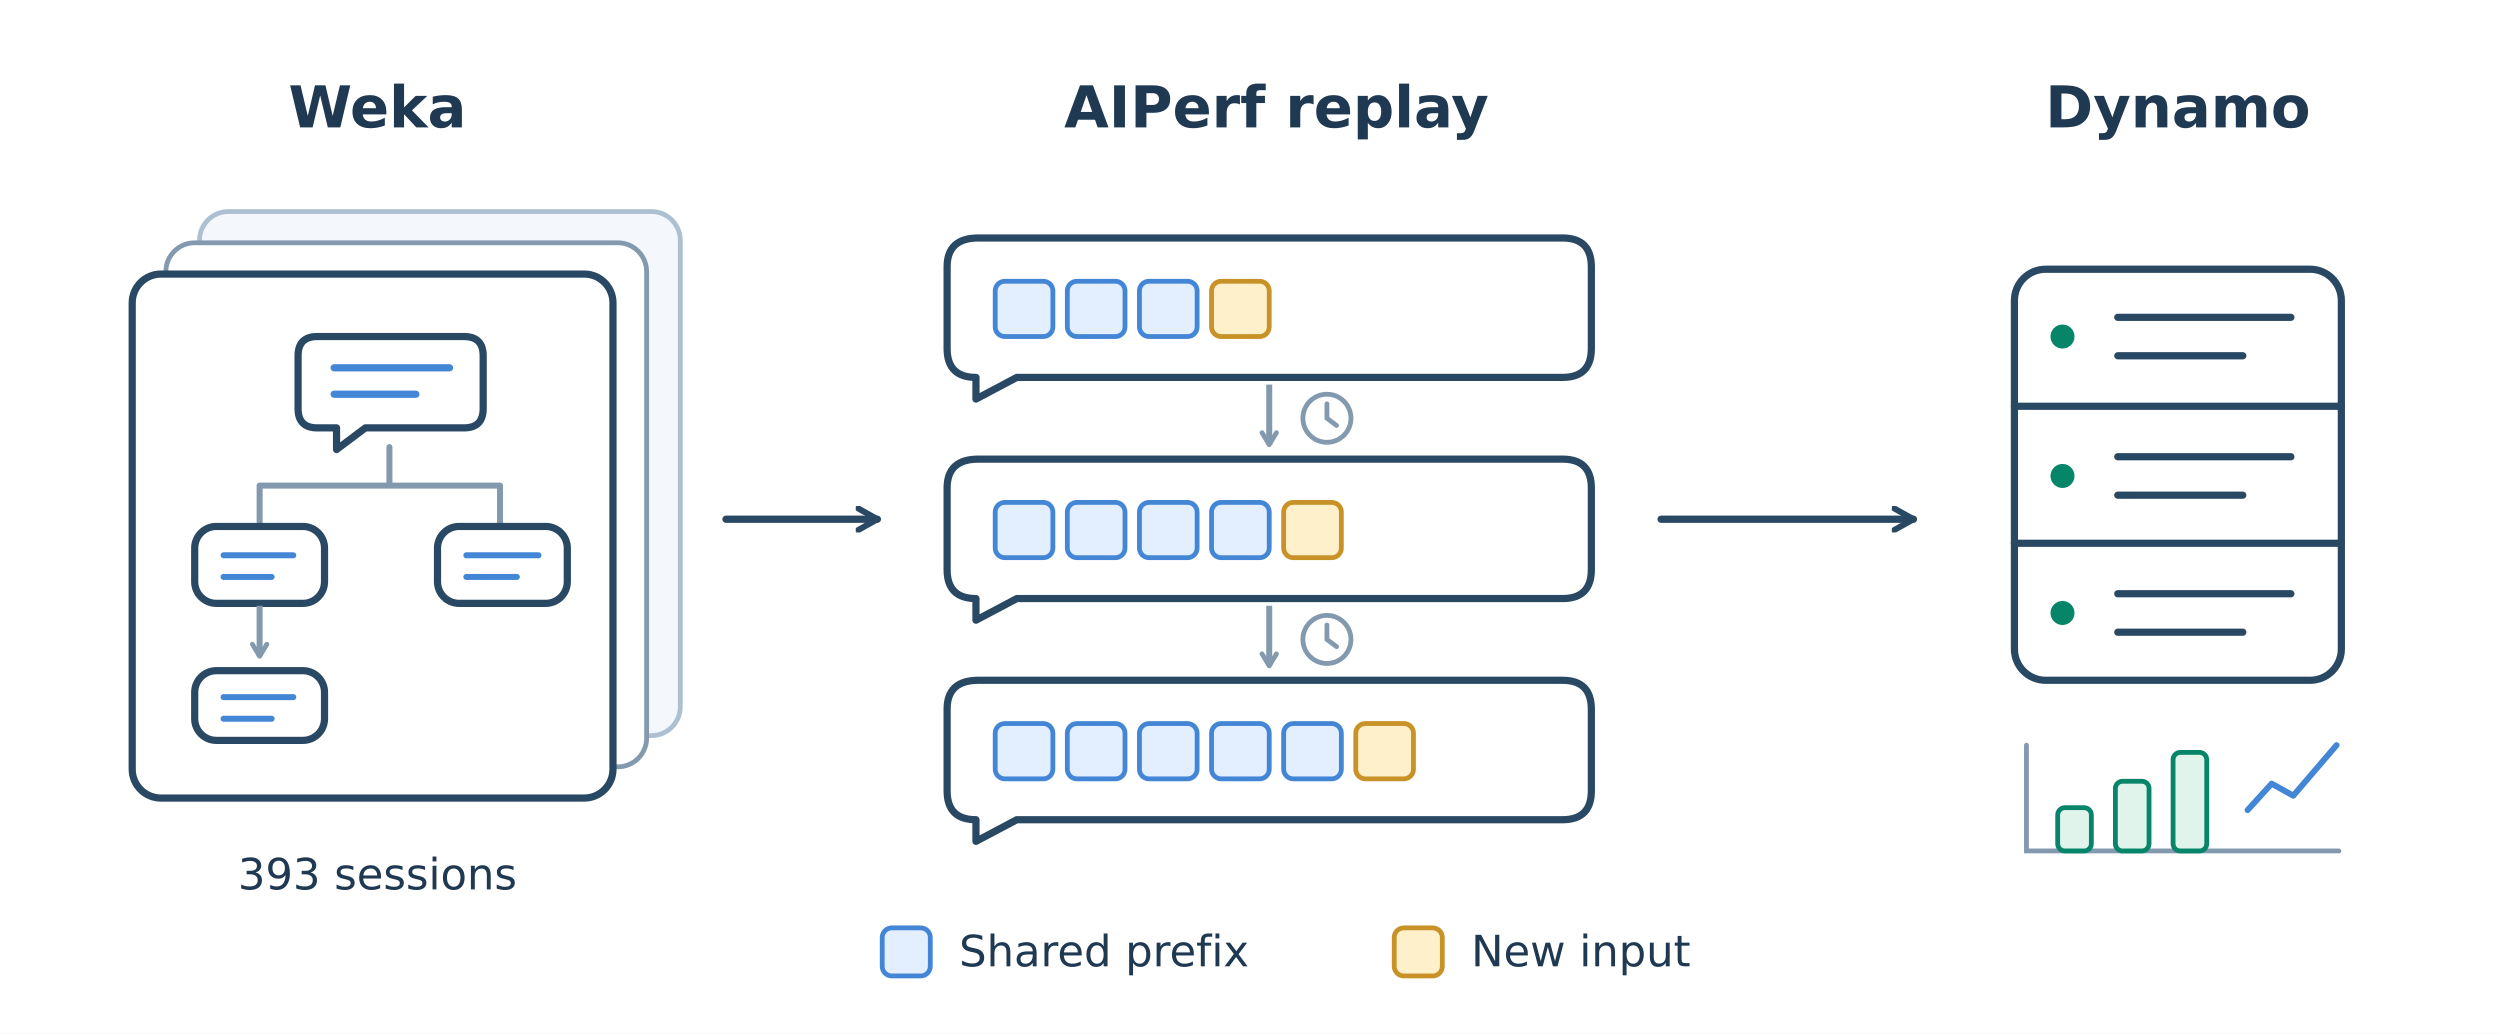
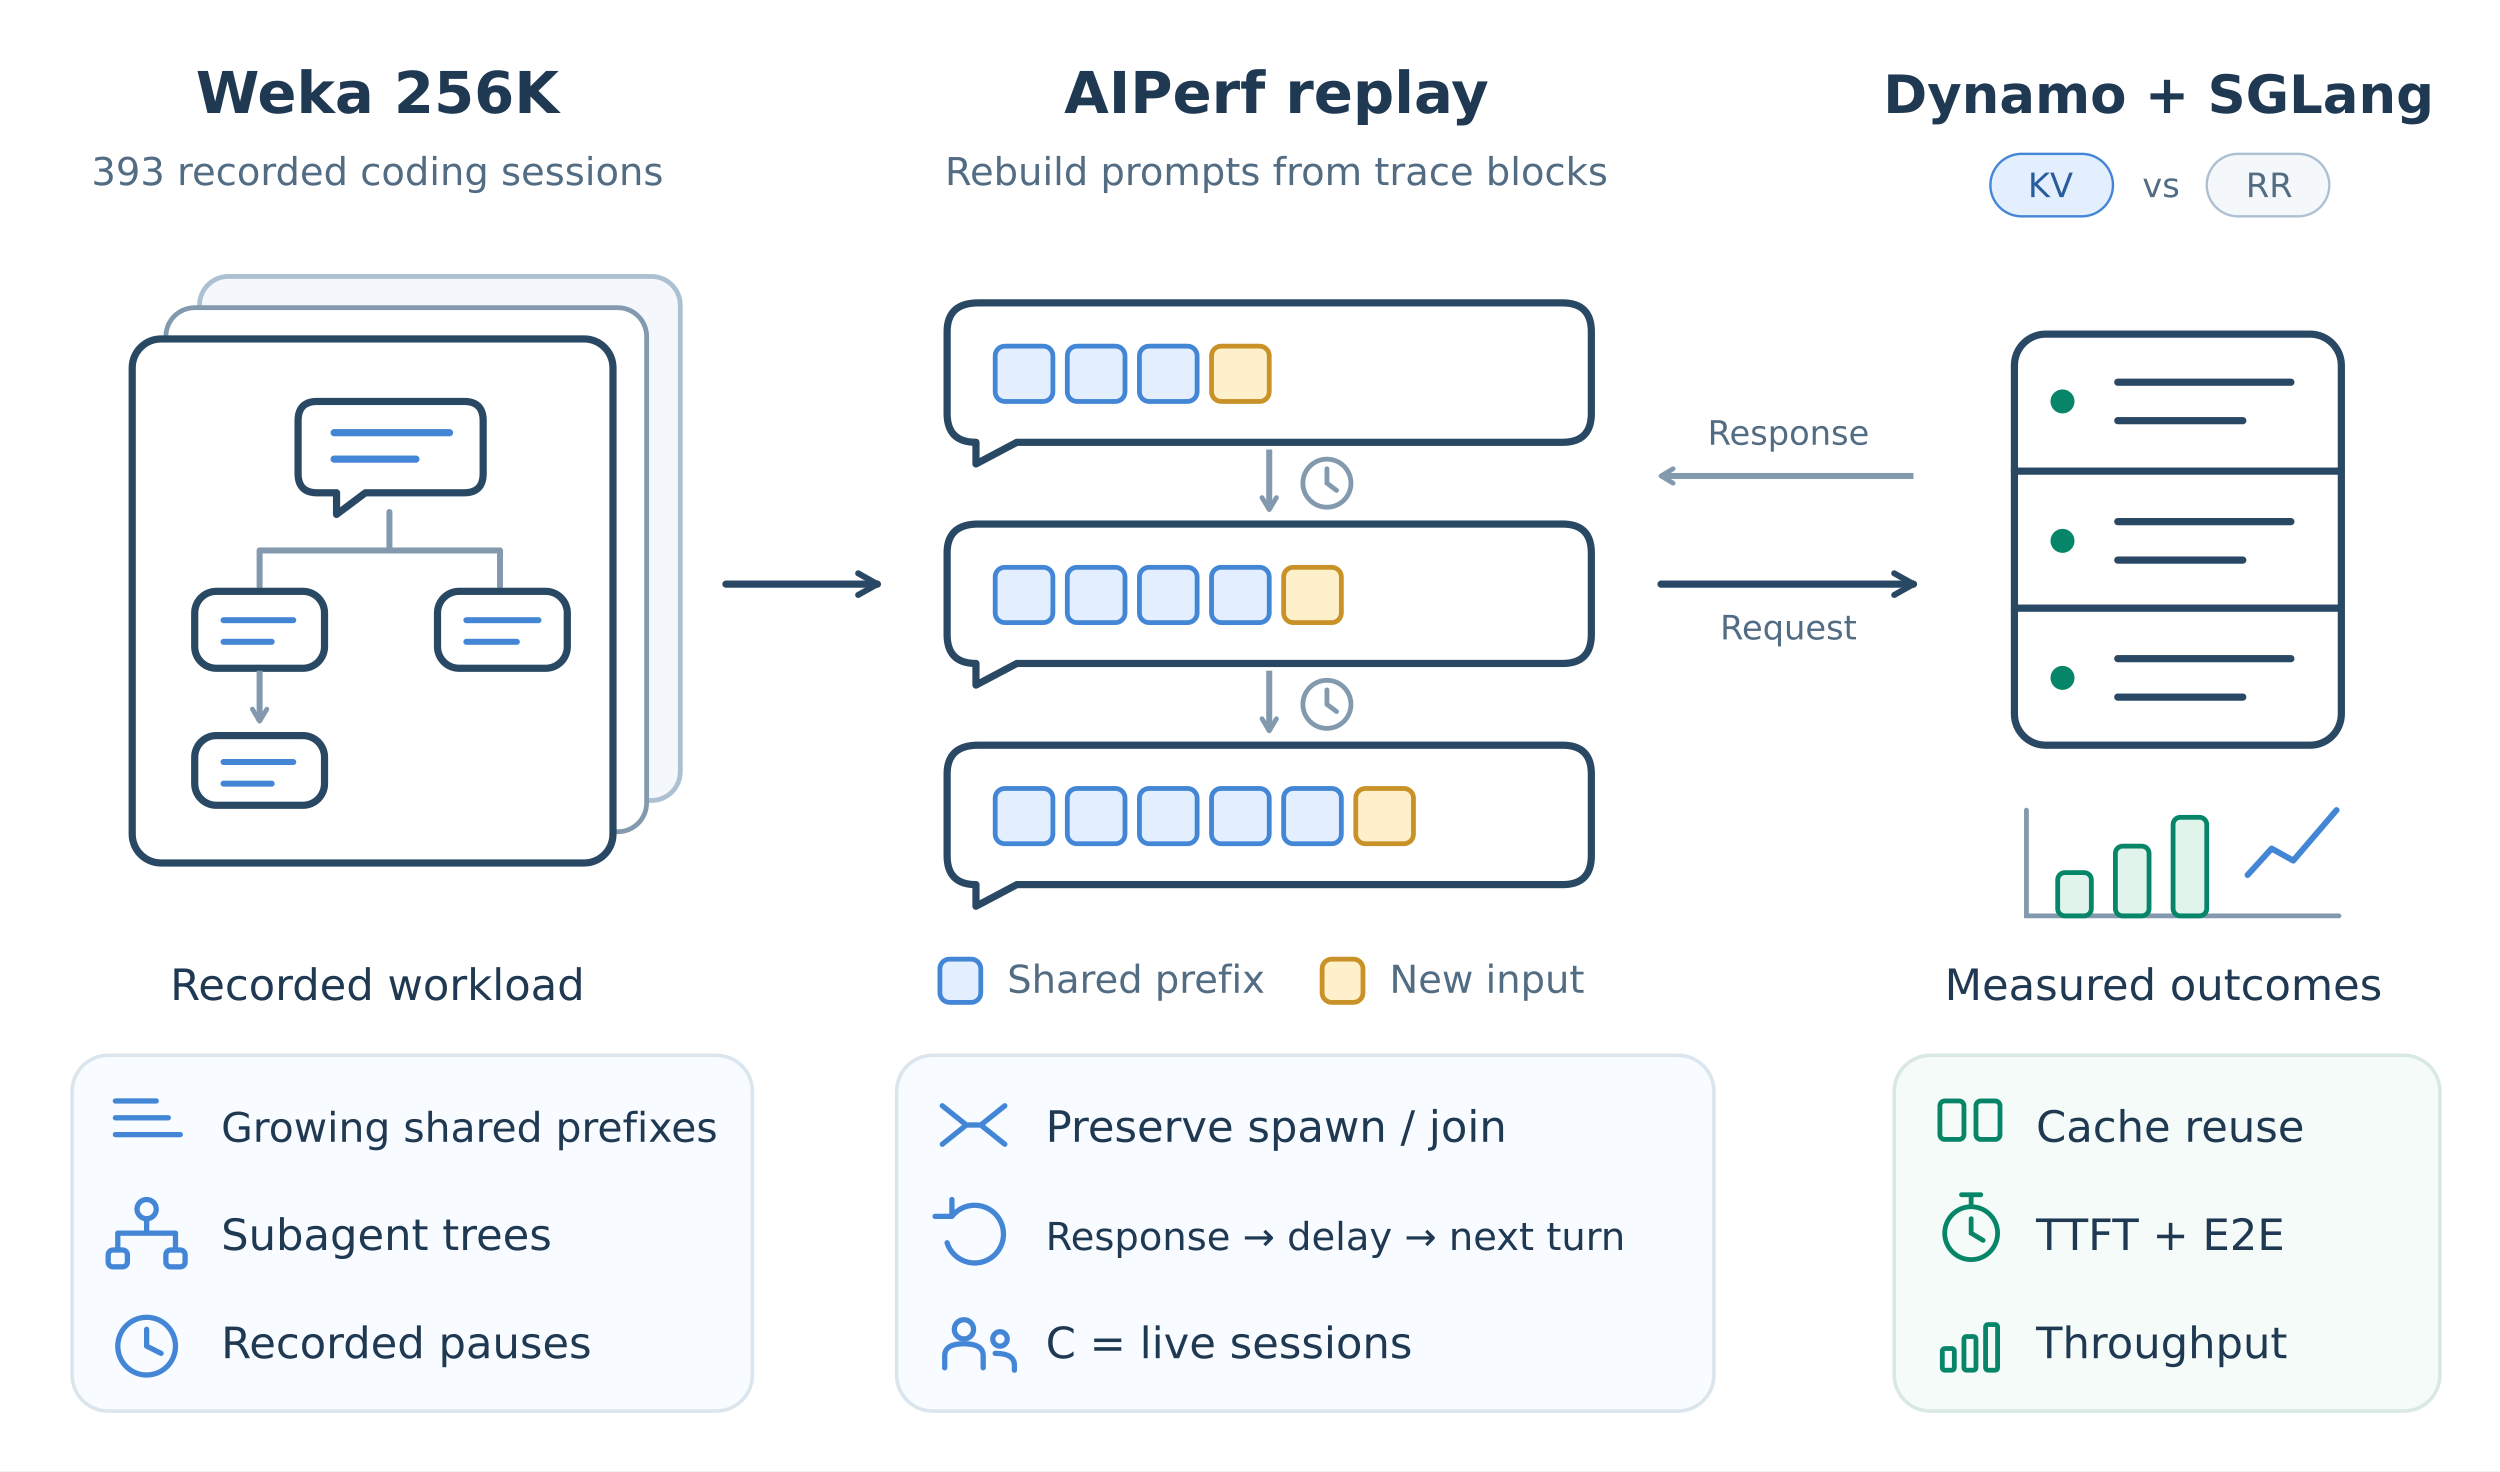
- <svg xmlns="http://www.w3.org/2000/svg" width="1040" height="430" viewBox="0 0 1040 430" role="img" aria-labelledby="title desc">
+ <svg xmlns="http://www.w3.org/2000/svg" width="1040" height="612" viewBox="0 0 1040 612" role="img" aria-labelledby="title desc">
  <defs>
    <style>
      text { font-family: 'DejaVu Sans', sans-serif; fill: #203952; }
      .label { font-size: 24px; font-weight: 600; }
      .small { font-size: 18px; }
+       .detail { font-size: 16px; fill: #526c83; }
+       .micro { font-size: 14px; fill: #526c83; }
+       .feature { font-size: 18px; }
+       .icon { fill: none; stroke: #4486d6; stroke-width: 2.2; stroke-linecap: round; stroke-linejoin: round; }
      .outline { fill: #fff; stroke: #294863; stroke-width: 3; stroke-linecap: round; stroke-linejoin: round; }
      .line { fill: none; stroke: #294863; stroke-width: 3; stroke-linecap: round; stroke-linejoin: round; }
      .prefix { fill: #e3efff; stroke: #4486d6; stroke-width: 2; }
      .new { fill: #fff0cc; stroke: #c89228; stroke-width: 2; }
    </style>
    <marker id="arrow" markerWidth="11" markerHeight="11" refX="9" refY="5.5" orient="auto" markerUnits="userSpaceOnUse">
      <path d="M1 1 L9 5.5 L1 10" fill="none" stroke="#294863" stroke-width="2.5" stroke-linecap="round" stroke-linejoin="round" />
    </marker>
    <marker id="turn" markerWidth="8" markerHeight="8" refX="6" refY="4" orient="auto" markerUnits="userSpaceOnUse">
      <path d="M1 1 L6 4 L1 7" fill="none" stroke="#8299ae" stroke-width="2" stroke-linecap="round" stroke-linejoin="round" />
    </marker>
  </defs>
-   <rect width="1040" height="430" fill="#fff" />
-   <text class="label" x="157" y="53" text-anchor="middle">Weka</text>
-   <text class="label" x="531" y="53" text-anchor="middle">AIPerf replay</text>
-   <text class="label" x="906" y="53" text-anchor="middle">Dynamo</text>
-   <rect x="83" y="88" width="200" height="218" rx="12" fill="#f4f8fc" stroke="#adc0d1" stroke-width="2" />
-   <rect x="69" y="101" width="200" height="218" rx="12" fill="#fff" stroke="#8299ae" stroke-width="2" />
-   <rect class="outline" x="55" y="114" width="200" height="218" rx="12" />
-   <path class="outline" d="M132 140 H193 Q201 140 201 148 V170 Q201 178 193 178 H152 L140 187 V178 H132 Q124 178 124 170 V148 Q124 140 132 140 Z" />
-   <path d="M139 153 H187 M139 164 H173" fill="none" stroke="#4486d6" stroke-width="3" stroke-linecap="round" />
-   <path d="M162 186 V202 H108 V217 M162 202 H208 V217" fill="none" stroke="#8299ae" stroke-width="2.5" stroke-linecap="round" stroke-linejoin="round" />
-   <rect class="outline" x="81" y="219" width="54" height="32" rx="9" />
-   <path d="M93 231 H122 M93 240 H113" fill="none" stroke="#4486d6" stroke-width="2.5" stroke-linecap="round" />
-   <rect class="outline" x="182" y="219" width="54" height="32" rx="9" />
-   <path d="M194 231 H224 M194 240 H215" fill="none" stroke="#4486d6" stroke-width="2.5" stroke-linecap="round" />
-   <path d="M108 252 V273" fill="none" stroke="#8299ae" stroke-width="2.5" marker-end="url(#turn)" />
-   <rect class="outline" x="81" y="279" width="54" height="29" rx="9" />
-   <path d="M93 290 H122 M93 299 H113" fill="none" stroke="#4486d6" stroke-width="2.5" stroke-linecap="round" />
-   <text class="small" x="157" y="370" text-anchor="middle">393 sessions</text>
-   <path class="line" d="M302 216 H365" marker-end="url(#arrow)" />
-   <path class="outline" d="M407 99 H650 Q662 99 662 111 V145 Q662 157 650 157 H423 L406 166 V157 Q394 157 394 145 V111 Q394 99 407 99 Z" />
-   <rect class="prefix" x="414" y="117" width="24" height="23" rx="4" />
-   <rect class="prefix" x="444" y="117" width="24" height="23" rx="4" />
-   <rect class="prefix" x="474" y="117" width="24" height="23" rx="4" />
-   <rect class="new" x="504" y="117" width="24" height="23" rx="4" />
-   <path d="M528 160 V185" fill="none" stroke="#8299ae" stroke-width="2.5" marker-end="url(#turn)" />
-   <circle cx="552" cy="174" r="10" fill="#fff" stroke="#8299ae" stroke-width="2" />
-   <path d="M552 168 V174 L556 177" fill="none" stroke="#8299ae" stroke-width="2" stroke-linecap="round" />
-   <path class="outline" d="M407 191 H650 Q662 191 662 203 V237 Q662 249 650 249 H423 L406 258 V249 Q394 249 394 237 V203 Q394 191 407 191 Z" />
-   <rect class="prefix" x="414" y="209" width="24" height="23" rx="4" />
-   <rect class="prefix" x="444" y="209" width="24" height="23" rx="4" />
-   <rect class="prefix" x="474" y="209" width="24" height="23" rx="4" />
-   <rect class="prefix" x="504" y="209" width="24" height="23" rx="4" />
-   <rect class="new" x="534" y="209" width="24" height="23" rx="4" />
-   <path d="M528 252 V277" fill="none" stroke="#8299ae" stroke-width="2.5" marker-end="url(#turn)" />
-   <circle cx="552" cy="266" r="10" fill="#fff" stroke="#8299ae" stroke-width="2" />
-   <path d="M552 260 V266 L556 269" fill="none" stroke="#8299ae" stroke-width="2" stroke-linecap="round" />
-   <path class="outline" d="M407 283 H650 Q662 283 662 295 V329 Q662 341 650 341 H423 L406 350 V341 Q394 341 394 329 V295 Q394 283 407 283 Z" />
-   <rect class="prefix" x="414" y="301" width="24" height="23" rx="4" />
-   <rect class="prefix" x="444" y="301" width="24" height="23" rx="4" />
-   <rect class="prefix" x="474" y="301" width="24" height="23" rx="4" />
-   <rect class="prefix" x="504" y="301" width="24" height="23" rx="4" />
-   <rect class="prefix" x="534" y="301" width="24" height="23" rx="4" />
-   <rect class="new" x="564" y="301" width="24" height="23" rx="4" />
-   <path class="line" d="M691 216 H796" marker-end="url(#arrow)" />
-   <rect class="outline" x="838" y="112" width="136" height="171" rx="13" />
-   <path class="line" d="M838 169 H974 M838 226 H974" />
-   <circle cx="858" cy="140" r="5" fill="#078568" />
-   <circle cx="858" cy="198" r="5" fill="#078568" />
-   <circle cx="858" cy="255" r="5" fill="#078568" />
-   <path class="line" d="M881 132 H953 M881 148 H933 M881 190 H953 M881 206 H933 M881 247 H953 M881 263 H933" stroke-width="2" />
-   <path d="M843 310 V354 H973" fill="none" stroke="#8299ae" stroke-width="2" stroke-linecap="round" />
-   <rect x="856" y="336" width="14" height="18" rx="3" fill="#e0f4ec" stroke="#078568" stroke-width="2" />
-   <rect x="880" y="325" width="14" height="29" rx="3" fill="#e0f4ec" stroke="#078568" stroke-width="2" />
-   <rect x="904" y="313" width="14" height="41" rx="3" fill="#e0f4ec" stroke="#078568" stroke-width="2" />
-   <path d="M935 337 L945 326 L954 331 L972 310" fill="none" stroke="#4486d6" stroke-width="2.5" stroke-linecap="round" stroke-linejoin="round" />
-   <rect class="prefix" x="367" y="386" width="20" height="20" rx="4" />
-   <text class="small" x="399" y="402">Shared prefix</text>
-   <rect class="new" x="580" y="386" width="20" height="20" rx="4" />
-   <text class="small" x="612" y="402">New input</text>
+   <rect width="1040" height="612" fill="#fff" />
+   <text class="label" x="157" y="47" text-anchor="middle">Weka 256K</text>
+   <text class="detail" x="157" y="77" text-anchor="middle">393 recorded coding sessions</text>
+   <text class="label" x="531" y="47" text-anchor="middle">AIPerf replay</text>
+   <text class="detail" x="531" y="77" text-anchor="middle">Rebuild prompts from trace blocks</text>
+   <text class="label" x="898" y="47" text-anchor="middle" style="font-size:22px">Dynamo + SGLang</text>
+   <rect x="828" y="64" width="51" height="26" rx="13" fill="#e3efff" stroke="#4486d6" />
+   <text class="micro" x="853" y="82" text-anchor="middle" style="fill:#285d9b">KV</text>
+   <text class="micro" x="899" y="82" text-anchor="middle">vs</text>
+   <rect x="918" y="64" width="51" height="26" rx="13" fill="#f5f8fb" stroke="#adc0d1" />
+   <text class="micro" x="944" y="82" text-anchor="middle">RR</text>
+   <g transform="translate(0 27)">
+     <rect x="83" y="88" width="200" height="218" rx="12" fill="#f4f8fc" stroke="#adc0d1" stroke-width="2" />
+     <rect x="69" y="101" width="200" height="218" rx="12" fill="#fff" stroke="#8299ae" stroke-width="2" />
+     <rect class="outline" x="55" y="114" width="200" height="218" rx="12" />
+     <path class="outline" d="M132 140 H193 Q201 140 201 148 V170 Q201 178 193 178 H152 L140 187 V178 H132 Q124 178 124 170 V148 Q124 140 132 140 Z" />
+     <path d="M139 153 H187 M139 164 H173" fill="none" stroke="#4486d6" stroke-width="3" stroke-linecap="round" />
+     <path d="M162 186 V202 H108 V217 M162 202 H208 V217" fill="none" stroke="#8299ae" stroke-width="2.5" stroke-linecap="round" stroke-linejoin="round" />
+     <rect class="outline" x="81" y="219" width="54" height="32" rx="9" />
+     <path d="M93 231 H122 M93 240 H113" fill="none" stroke="#4486d6" stroke-width="2.5" stroke-linecap="round" />
+     <rect class="outline" x="182" y="219" width="54" height="32" rx="9" />
+     <path d="M194 231 H224 M194 240 H215" fill="none" stroke="#4486d6" stroke-width="2.5" stroke-linecap="round" />
+     <path d="M108 252 V273" fill="none" stroke="#8299ae" stroke-width="2.5" marker-end="url(#turn)" />
+     <rect class="outline" x="81" y="279" width="54" height="29" rx="9" />
+     <path d="M93 290 H122 M93 299 H113" fill="none" stroke="#4486d6" stroke-width="2.5" stroke-linecap="round" />
+     <path class="line" d="M302 216 H365" marker-end="url(#arrow)" />
+     <path class="outline" d="M407 99 H650 Q662 99 662 111 V145 Q662 157 650 157 H423 L406 166 V157 Q394 157 394 145 V111 Q394 99 407 99 Z" />
+     <rect class="prefix" x="414" y="117" width="24" height="23" rx="4" />
+     <rect class="prefix" x="444" y="117" width="24" height="23" rx="4" />
+     <rect class="prefix" x="474" y="117" width="24" height="23" rx="4" />
+     <rect class="new" x="504" y="117" width="24" height="23" rx="4" />
+     <path d="M528 160 V185" fill="none" stroke="#8299ae" stroke-width="2.5" marker-end="url(#turn)" />
+     <circle cx="552" cy="174" r="10" fill="#fff" stroke="#8299ae" stroke-width="2" />
+     <path d="M552 168 V174 L556 177" fill="none" stroke="#8299ae" stroke-width="2" stroke-linecap="round" />
+     <path class="outline" d="M407 191 H650 Q662 191 662 203 V237 Q662 249 650 249 H423 L406 258 V249 Q394 249 394 237 V203 Q394 191 407 191 Z" />
+     <rect class="prefix" x="414" y="209" width="24" height="23" rx="4" />
+     <rect class="prefix" x="444" y="209" width="24" height="23" rx="4" />
+     <rect class="prefix" x="474" y="209" width="24" height="23" rx="4" />
+     <rect class="prefix" x="504" y="209" width="24" height="23" rx="4" />
+     <rect class="new" x="534" y="209" width="24" height="23" rx="4" />
+     <path d="M528 252 V277" fill="none" stroke="#8299ae" stroke-width="2.5" marker-end="url(#turn)" />
+     <circle cx="552" cy="266" r="10" fill="#fff" stroke="#8299ae" stroke-width="2" />
+     <path d="M552 260 V266 L556 269" fill="none" stroke="#8299ae" stroke-width="2" stroke-linecap="round" />
+     <path class="outline" d="M407 283 H650 Q662 283 662 295 V329 Q662 341 650 341 H423 L406 350 V341 Q394 341 394 329 V295 Q394 283 407 283 Z" />
+     <rect class="prefix" x="414" y="301" width="24" height="23" rx="4" />
+     <rect class="prefix" x="444" y="301" width="24" height="23" rx="4" />
+     <rect class="prefix" x="474" y="301" width="24" height="23" rx="4" />
+     <rect class="prefix" x="504" y="301" width="24" height="23" rx="4" />
+     <rect class="prefix" x="534" y="301" width="24" height="23" rx="4" />
+     <rect class="new" x="564" y="301" width="24" height="23" rx="4" />
+     <path class="line" d="M691 216 H796" marker-end="url(#arrow)" />
+     <text class="micro" x="744" y="239" text-anchor="middle">Request</text>
+     <path d="M796 171 H691" fill="none" stroke="#8299ae" stroke-width="2.5" marker-end="url(#turn)" />
+     <text class="micro" x="744" y="158" text-anchor="middle">Response</text>
+     <rect class="outline" x="838" y="112" width="136" height="171" rx="13" />
+     <path class="line" d="M838 169 H974 M838 226 H974" />
+     <circle cx="858" cy="140" r="5" fill="#078568" />
+     <circle cx="858" cy="198" r="5" fill="#078568" />
+     <circle cx="858" cy="255" r="5" fill="#078568" />
+     <path class="line" d="M881 132 H953 M881 148 H933 M881 190 H953 M881 206 H933 M881 247 H953 M881 263 H933" stroke-width="2" />
+     <path d="M843 310 V354 H973" fill="none" stroke="#8299ae" stroke-width="2" stroke-linecap="round" />
+     <rect x="856" y="336" width="14" height="18" rx="3" fill="#e0f4ec" stroke="#078568" stroke-width="2" />
+     <rect x="880" y="325" width="14" height="29" rx="3" fill="#e0f4ec" stroke="#078568" stroke-width="2" />
+     <rect x="904" y="313" width="14" height="41" rx="3" fill="#e0f4ec" stroke="#078568" stroke-width="2" />
+     <path d="M935 337 L945 326 L954 331 L972 310" fill="none" stroke="#4486d6" stroke-width="2.5" stroke-linecap="round" stroke-linejoin="round" />
+   </g>
+   <text class="small" x="157" y="416" text-anchor="middle">Recorded workload</text>
+   <rect class="prefix" x="391" y="399" width="17" height="18" rx="4" />
+   <text class="detail" x="419" y="413">Shared prefix</text>
+   <rect class="new" x="550" y="399" width="17" height="18" rx="4" />
+   <text class="detail" x="578" y="413">New input</text>
+   <text class="small" x="900" y="416" text-anchor="middle">Measured outcomes</text>
+   <rect x="30" y="439" width="283" height="148" rx="15" fill="#f8fbff" stroke="#dbe5ee" stroke-width="1.5" />
+   <g transform="translate(48 458)" class="icon">
+     <path d="M0 0 H17 M0 7 H22 M0 14 H27" />
+   </g>
+   <text class="feature" x="92" y="475" style="font-size:17px">Growing shared prefixes</text>
+   <g transform="translate(49 503)" class="icon">
+     <circle cx="12" cy="0" r="4" />
+     <path d="M12 4 V10 M0 10 H24 M0 10 V16 M24 10 V16" />
+     <rect x="-4" y="17" width="8" height="7" rx="2" />
+     <rect x="20" y="17" width="8" height="7" rx="2" />
+   </g>
+   <text class="feature" x="92" y="520">Subagent trees</text>
+   <g transform="translate(61 560)" class="icon">
+     <circle r="12" />
+     <path d="M0 -7 V0 L6 3" />
+   </g>
+   <text class="feature" x="92" y="565">Recorded pauses</text>
+   <rect x="373" y="439" width="340" height="148" rx="15" fill="#f8fbff" stroke="#dbe5ee" stroke-width="1.5" />
+   <g transform="translate(392 460)" class="icon">
+     <path d="M0 0 L10 8 L0 16 M26 0 L16 8 L26 16 M10 8 H16" />
+   </g>
+   <text class="feature" x="435" y="475">Preserve spawn / join</text>
+   <g transform="translate(405 512)" class="icon">
+     <path d="M-9 -6 A12 12 0 1 1 -11 5 M-9 -6 V-13 M-9 -6 H-16" />
+   </g>
+   <text class="detail" x="435" y="520" style="fill:#203952">Response → delay → next turn</text>
+   <g transform="translate(393 552)" class="icon">
+     <circle cx="8" cy="1" r="4" />
+     <path d="M0 17 V12 Q0 7 8 7 Q16 7 16 12 V17" />
+     <circle cx="23" cy="5" r="3" />
+     <path d="M21 11 Q29 11 29 16 V18" />
+   </g>
+   <text class="feature" x="435" y="565">C = live sessions</text>
+   <rect x="788" y="439" width="227" height="148" rx="15" fill="#f5fbf8" stroke="#d9e9e2" stroke-width="1.5" />
+   <g transform="translate(807 458)" fill="none" stroke="#078568" stroke-width="2" stroke-linejoin="round">
+     <rect width="10" height="16" rx="2" />
+     <rect x="15" width="10" height="16" rx="2" />
+   </g>
+   <text class="feature" x="847" y="475">Cache reuse</text>
+   <g transform="translate(820 513)" fill="none" stroke="#078568" stroke-width="2" stroke-linecap="round">
+     <circle r="11" />
+     <path d="M0 -6 V0 L5 3 M-4 -16 H4 M0 -16 V-12" />
+   </g>
+   <text class="feature" x="847" y="520">TTFT + E2E</text>
+   <g transform="translate(808 551)" fill="none" stroke="#078568" stroke-width="2" stroke-linejoin="round">
+     <rect y="10" width="5" height="9" rx="1" />
+     <rect x="9" y="5" width="5" height="14" rx="1" />
+     <rect x="18" width="5" height="19" rx="1" />
+   </g>
+   <text class="feature" x="847" y="565">Throughput</text>
</svg>
